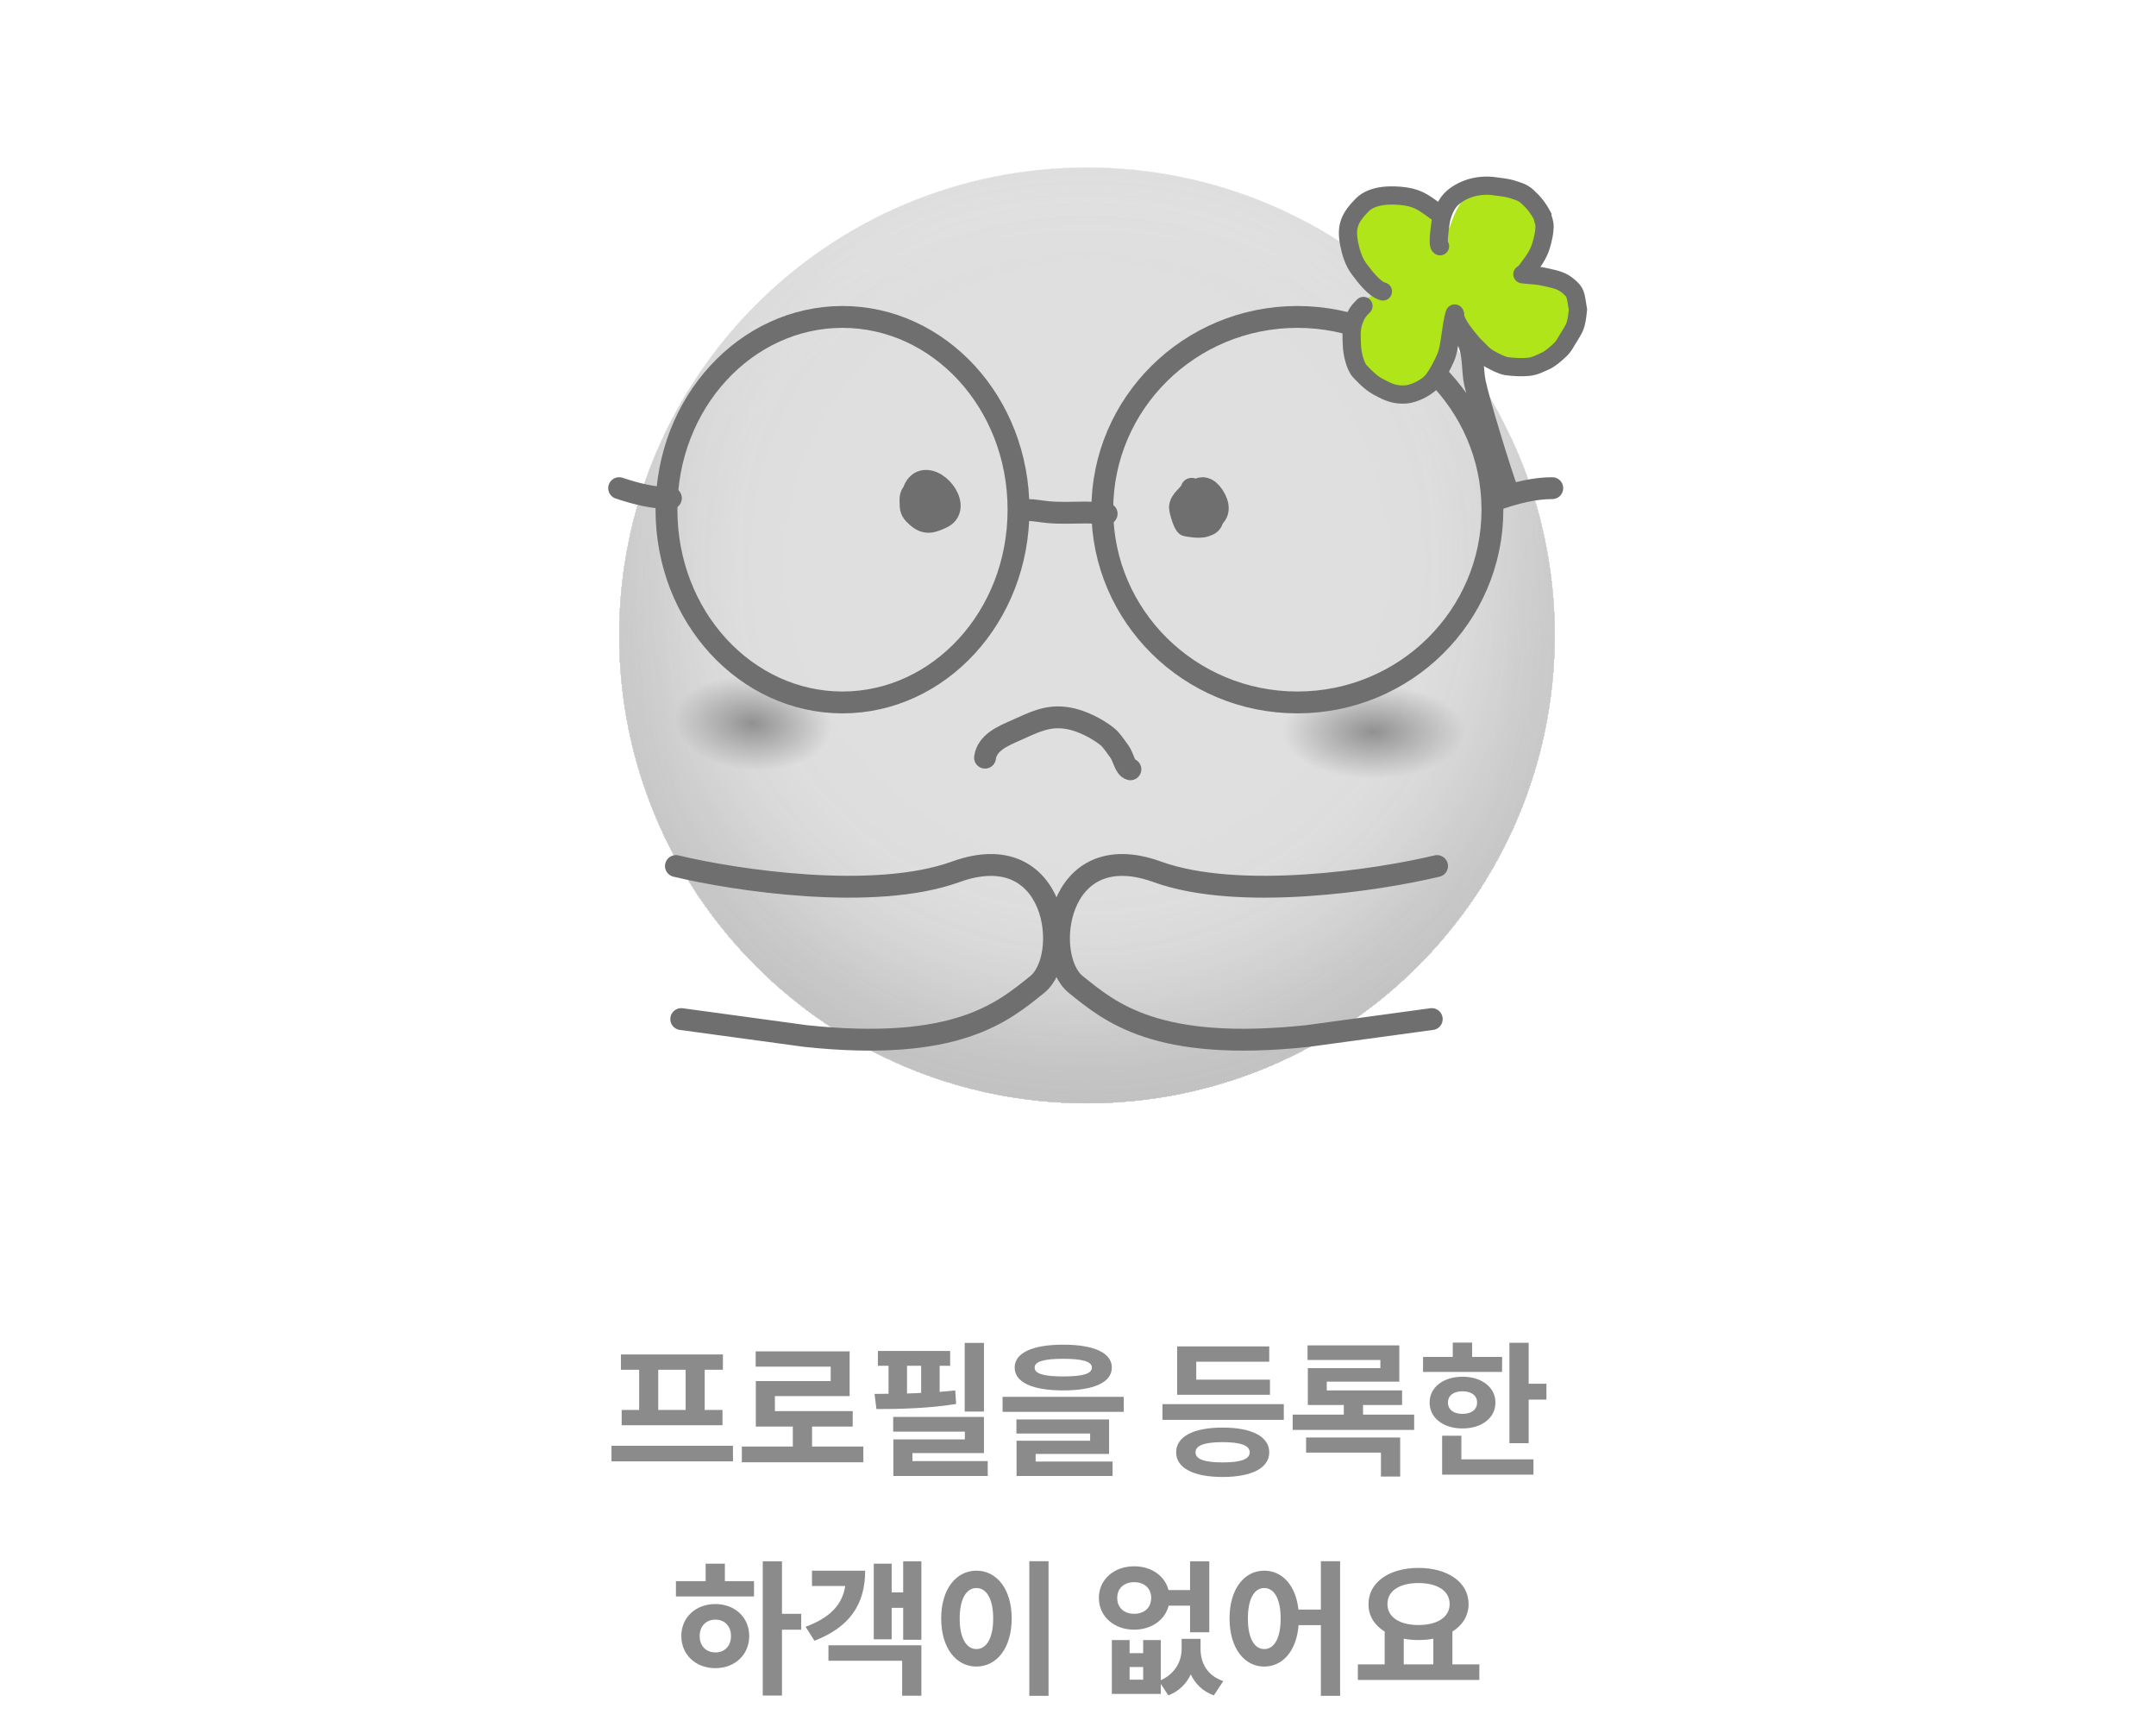
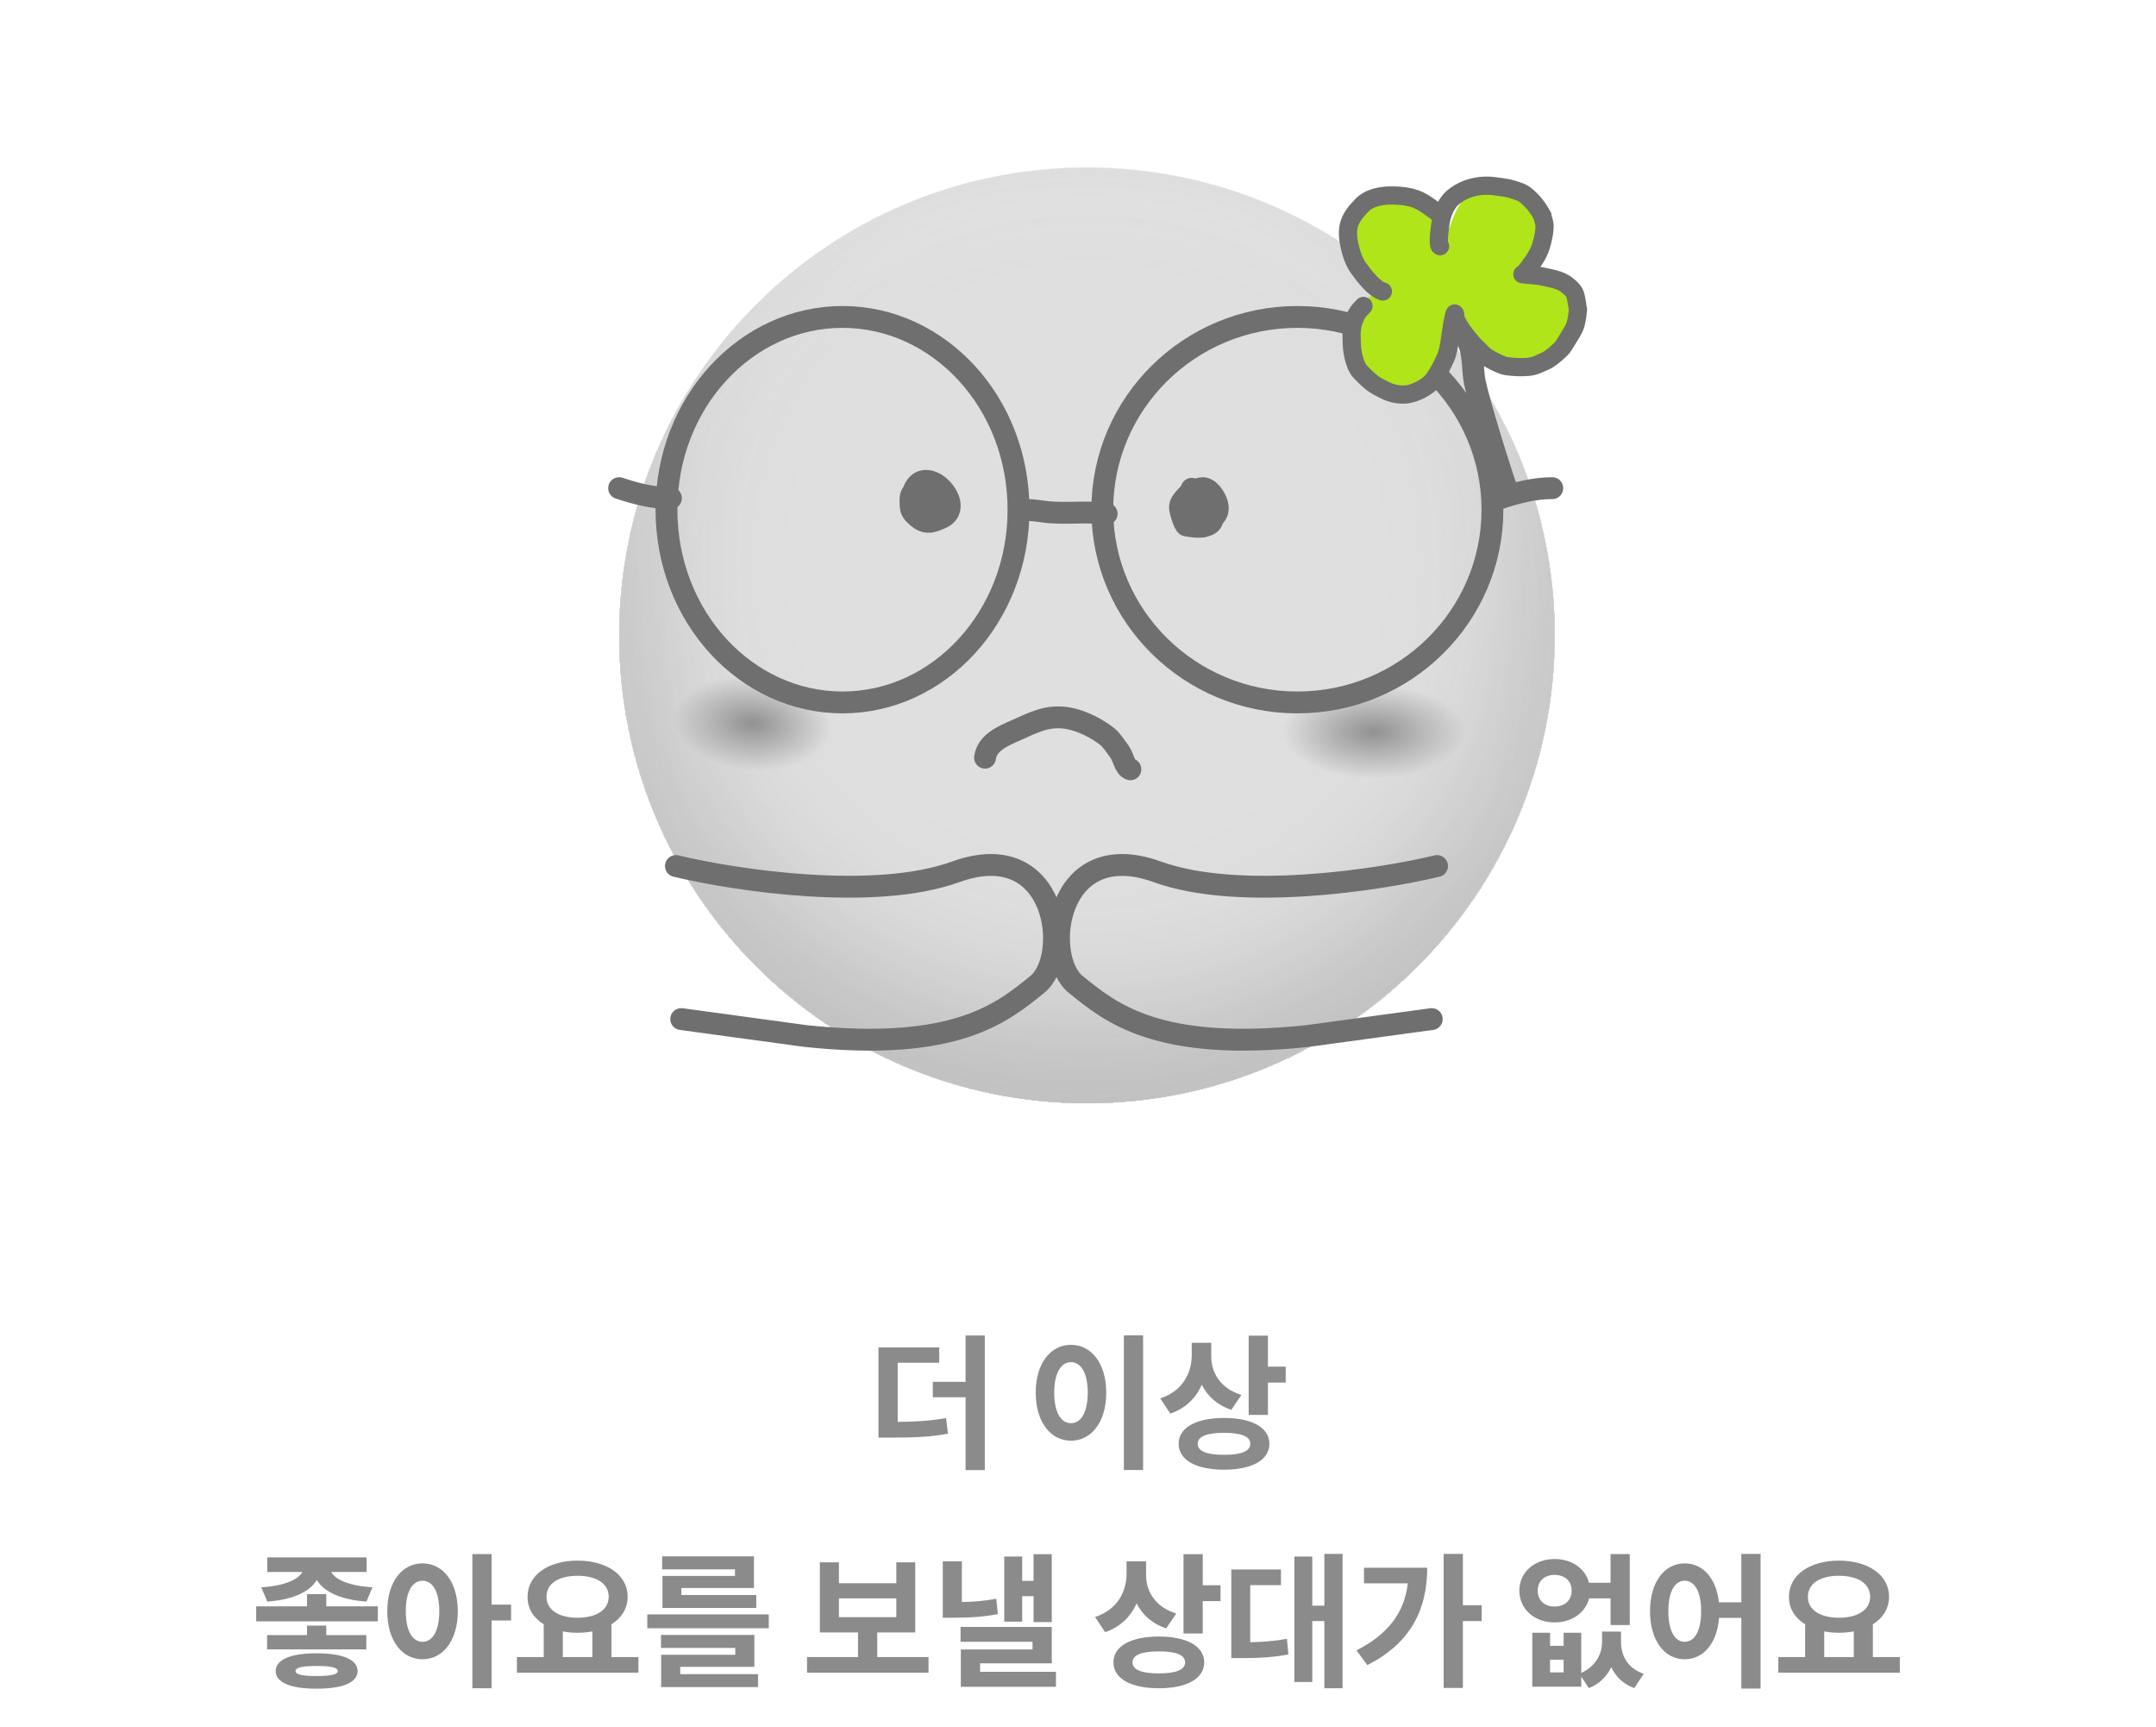
<svg xmlns="http://www.w3.org/2000/svg" width="296" height="237" viewBox="0 0 296 237" fill="none">
  <g filter="url(#filter0_ii_3050_6921)">
    <circle cx="149.23" cy="87.209" r="64.209" fill="#DFDFDF" />
  </g>
  <ellipse cx="188.576" cy="100.449" rx="12.576" ry="6.449" fill="url(#paint0_radial_3050_6921)" />
  <ellipse cx="103.319" cy="99.305" rx="10.832" ry="6.449" transform="rotate(4.6482 103.319 99.3053)" fill="url(#paint1_radial_3050_6921)" />
-   <path d="M139.833 69.956C139.833 84.69 128.895 96.412 115.666 96.412C102.438 96.412 91.5 84.69 91.5 69.956C91.5 55.221 102.438 43.5 115.666 43.5C128.895 43.5 139.833 55.221 139.833 69.956Z" stroke="#6F6F6F" stroke-width="3" />
+   <path d="M139.833 69.956C139.833 84.69 128.895 96.412 115.667 96.412C102.438 96.412 91.5 84.69 91.5 69.956C91.5 55.221 102.438 43.5 115.667 43.5C128.895 43.5 139.833 55.221 139.833 69.956Z" stroke="#6F6F6F" stroke-width="3" />
  <path d="M204.899 69.956C204.899 84.551 192.925 96.412 178.117 96.412C163.31 96.412 151.335 84.551 151.335 69.956C151.335 55.361 163.31 43.5 178.117 43.5C192.925 43.5 204.899 55.361 204.899 69.956Z" stroke="#6F6F6F" stroke-width="3" />
-   <path d="M141 70C142.027 70 142.997 70.217 144.018 70.304C145.731 70.449 147.483 70.342 149.201 70.342C150.117 70.342 150.99 70.513 151.935 70.513" stroke="#6F6F6F" stroke-width="3" stroke-linecap="round" />
+   <path d="M141 70C142.027 70 142.997 70.217 144.019 70.304C145.731 70.449 147.483 70.342 149.201 70.342C150.117 70.342 150.99 70.513 151.935 70.513" stroke="#6F6F6F" stroke-width="3" stroke-linecap="round" />
  <path d="M92.114 68.377C89.67 68.377 87.25 67.75 85 67" stroke="#6F6F6F" stroke-width="3" stroke-linecap="round" />
  <path d="M213.114 67C210.67 67 208.25 67.627 206 68.377" stroke="#6F6F6F" stroke-width="3" stroke-linecap="round" />
-   <path d="M125.472 67.636C124.88 67.71 125.013 68.791 125.013 69.192C125.013 70.051 125.268 70.35 125.879 70.9C127.119 72.016 127.968 71.652 129.258 71.079C132.06 69.833 129.059 65.526 126.734 66.043C125.433 66.332 124.87 68.42 125.599 69.358C125.831 69.656 126.812 70.483 127.18 70.377C127.768 70.209 127.537 69.051 127.537 68.605C127.537 68.27 127.087 67.32 126.797 67.866C126.356 68.7 126.127 69.798 126.734 70.607C127.181 71.203 127.898 70.787 128.238 70.39C128.873 69.649 128.205 68.594 127.996 69.013" stroke="#6F6F6F" stroke-width="3" stroke-linecap="round" />
-   <path d="M163.606 67.088C163.343 67.966 162 68.589 162 69.663C162 70.099 162.599 72.099 162.918 72.136C163.719 72.23 165.591 72.654 166.079 71.677C166.447 70.942 166.109 69.536 165.672 68.923C163.887 66.425 161.683 69.984 163.377 71.677C163.958 72.259 165.828 72.446 166.309 71.677C166.905 70.723 166.497 69.534 165.786 68.681C165.205 67.984 164.749 67.754 163.721 68.133C162.13 68.719 162.88 69.633 163.606 70.632C164.141 71.367 165.483 71.619 166.245 71.218C167.505 70.555 167.387 69.276 166.589 68.056C165.055 65.71 163.147 67.687 163.147 69.956C163.147 71.088 165.319 71.218 166.118 71.218C167.101 71.218 166.799 69.552 166.589 68.923" stroke="#6F6F6F" stroke-width="3" stroke-linecap="round" />
+   <path d="M125.472 67.636C124.88 67.71 125.013 68.791 125.013 69.192C125.013 70.051 125.268 70.35 125.88 70.9C127.119 72.016 127.968 71.652 129.258 71.079C132.06 69.833 129.059 65.526 126.734 66.043C125.433 66.332 124.87 68.42 125.599 69.358C125.831 69.656 126.812 70.483 127.18 70.377C127.768 70.209 127.537 69.051 127.537 68.605C127.537 68.27 127.087 67.32 126.798 67.866C126.356 68.7 126.127 69.798 126.734 70.607C127.181 71.203 127.898 70.787 128.238 70.39C128.873 69.649 128.205 68.594 127.996 69.013" stroke="#6F6F6F" stroke-width="3" stroke-linecap="round" />
+   <path d="M163.606 67.088C163.343 67.966 162 68.589 162 69.663C162 70.099 162.599 72.099 162.918 72.136C163.719 72.23 165.591 72.654 166.08 71.677C166.447 70.942 166.109 69.536 165.672 68.923C163.887 66.425 161.684 69.984 163.377 71.677C163.958 72.259 165.828 72.446 166.309 71.677C166.905 70.723 166.497 69.534 165.786 68.681C165.205 67.984 164.749 67.754 163.721 68.133C162.13 68.719 162.88 69.633 163.606 70.632C164.141 71.367 165.483 71.619 166.245 71.218C167.505 70.555 167.387 69.276 166.59 68.056C165.055 65.71 163.147 67.687 163.147 69.956C163.147 71.088 165.319 71.218 166.118 71.218C167.102 71.218 166.799 69.552 166.59 68.923" stroke="#6F6F6F" stroke-width="3" stroke-linecap="round" />
  <path d="M197.298 118.866C189.162 120.819 170.091 123.714 158.896 119.665C144.902 114.603 142.982 131.337 147.7 135.129C152.418 138.921 158.765 144.391 179.473 142.202L196.568 139.872" stroke="#6F6F6F" stroke-width="3" stroke-linecap="round" />
-   <path d="M92.797 118.866C100.934 120.819 120.004 123.714 131.199 119.665C145.193 114.603 147.113 131.337 142.395 135.129C137.677 138.921 131.33 144.391 110.623 142.202L93.527 139.872" stroke="#6F6F6F" stroke-width="3" stroke-linecap="round" />
+   <path d="M92.797 118.866C100.933 120.819 120.004 123.714 131.199 119.665C145.193 114.603 147.113 131.337 142.395 135.129C137.677 138.921 131.33 144.391 110.623 142.202L93.527 139.872" stroke="#6F6F6F" stroke-width="3" stroke-linecap="round" />
  <path d="M199.659 42.065C199.503 43.139 200.698 45.319 201.342 46.463C202.416 48.372 202.087 50.561 202.482 52.481C203.045 55.218 205.96 64.677 206.969 67.417" stroke="#6F6F6F" stroke-width="3" stroke-linecap="round" />
  <path d="M209.377 38.403C211.898 36.137 215.145 30.557 207.966 26.359C202.951 23.427 200.254 27.121 198.975 31.392C197.868 26.829 191.363 26.637 188.671 27.547C181.443 30.516 185.512 36.423 188.989 40.26C186.276 41.55 185.054 42.891 184.842 44.358L184.838 46.157C185.556 49.067 188.37 54.824 193.879 54.571C199.388 54.317 199.996 46.249 199.612 42.248C200.785 44.435 203.98 49.501 207.69 50.039C210.784 50.487 212.039 50.889 215.845 44.601C218.889 39.57 212.801 38.373 209.377 38.403Z" fill="#B0E519" />
  <path d="M189.862 40.002C188.645 39.685 187.278 37.831 186.55 36.855C185.848 35.915 185.437 34.565 185.218 33.422C184.765 31.058 185.299 29.887 187.021 28.129C188.423 26.697 191.116 26.695 192.944 26.96C194.958 27.252 195.806 28.095 197.381 29.19" stroke="#6F6F6F" stroke-width="2.5" stroke-linecap="round" />
  <path d="M197.706 33.799C197.305 33.689 197.713 31.014 197.784 30.526C197.955 29.346 198.541 27.894 199.47 27.111C201.056 25.774 203.203 25.272 205.248 25.569C206.082 25.69 206.949 25.753 207.749 26.031C208.476 26.283 208.964 26.339 209.702 26.997C210.548 27.751 211.159 28.514 211.762 29.647C211.766 29.991 212.153 30.615 212.038 31.413C211.968 32.5 211.587 33.733 211.436 34.129C210.916 35.501 209.993 36.51 209.364 37.414" stroke="#6F6F6F" stroke-width="2.5" stroke-linecap="round" />
-   <path d="M199.771 43.203C199.734 44.303 201.385 46.237 202.279 47.292C203.396 48.328 203.577 48.761 204.67 49.348C205.22 49.643 206.196 50.159 206.826 50.251C207.723 50.38 208.983 50.448 209.887 50.345C210.818 50.239 211.375 49.886 212.164 49.548C212.828 49.264 213.56 48.597 214.097 48.105C214.76 47.499 214.882 47.053 215.61 45.932C216.073 45.087 216.413 44.92 216.641 42.501C216.275 40.289 216.353 40.186 215.395 39.34C214.514 38.563 213.768 38.381 212.223 38.043C210.679 37.705 210.126 37.801 209.008 37.639" stroke="#6F6F6F" stroke-width="2.5" stroke-linecap="round" />
-   <path d="M199.719 43.029C199.183 44.606 199.122 47.652 198.473 49.097C198.006 50.136 197.415 51.32 196.7 52.234C196.071 53.039 194.347 54.04 192.97 54.14C191.643 54.237 190.637 53.861 189.529 53.245C188.448 52.756 187.612 51.915 186.72 50.987C186.016 50.256 185.638 48.376 185.603 47.407C185.567 46.406 185.467 45.359 185.788 44.238C186.218 43.042 186.468 42.712 187.193 41.995" stroke="#6F6F6F" stroke-width="2.5" stroke-linecap="round" />
+   <path d="M199.771 43.203C199.734 44.303 201.385 46.237 202.279 47.292C203.396 48.328 203.577 48.761 204.67 49.348C205.22 49.643 206.196 50.159 206.826 50.251C207.723 50.38 208.983 50.448 209.887 50.345C210.818 50.239 211.375 49.886 212.164 49.548C212.828 49.264 213.56 48.597 214.097 48.105C214.76 47.499 214.882 47.053 215.61 45.932C216.073 45.087 216.413 44.92 216.641 42.501C216.275 40.289 216.354 40.186 215.395 39.34C214.514 38.563 213.768 38.381 212.224 38.043C210.68 37.705 210.126 37.801 209.008 37.639" stroke="#6F6F6F" stroke-width="2.5" stroke-linecap="round" />
+   <path d="M199.719 43.029C199.183 44.606 199.123 47.652 198.473 49.097C198.006 50.136 197.415 51.32 196.701 52.234C196.071 53.039 194.347 54.04 192.97 54.14C191.644 54.237 190.637 53.861 189.529 53.245C188.448 52.756 187.612 51.915 186.72 50.987C186.017 50.256 185.638 48.376 185.603 47.407C185.568 46.406 185.467 45.359 185.788 44.238C186.218 43.042 186.468 42.712 187.193 41.995" stroke="#6F6F6F" stroke-width="2.5" stroke-linecap="round" />
  <path d="M135.237 103.992C135.513 101.928 137.725 101.013 139.346 100.295C142.001 99.12 143.84 98.083 146.694 98.589C148.514 98.911 150.62 99.986 151.994 101.079C152.581 101.546 153.108 102.362 153.67 103.128C154.264 103.937 154.412 105.368 155.194 105.589" stroke="#6F6F6F" stroke-width="3" stroke-linecap="round" />
-   <path d="M94.13 193.52H90.37V188H94.13V193.52ZM87.75 193.52H85.35V195.62H99.19V193.52H96.75V188H99.25V185.9H85.25V188H87.75V193.52ZM83.95 198.44V200.58H100.63V198.44H83.95ZM111.488 198.54V195.8H117.068V193.68H106.388V191.62H116.648V185.48H103.748V187.58H114.048V189.56H103.768V195.8H108.848V198.54H101.848V200.7H118.528V198.54H111.488ZM135.087 184.32H132.447V193.74H135.087V184.32ZM124.527 187.46H126.467V191.18C125.827 191.22 125.167 191.24 124.527 191.26V187.46ZM131.147 190.84C130.447 190.92 129.747 190.98 129.007 191.04V187.46H130.447V185.42H120.527V187.46H121.987V191.3L120.067 191.32L120.327 193.4C123.507 193.4 127.647 193.3 131.267 192.7L131.147 190.84ZM125.267 200.54V199.44H135.087V194.48H122.627V196.5H132.467V197.56H122.647V202.58H135.607V200.54H125.267ZM145.965 186.5C148.645 186.5 149.905 186.88 149.905 187.7C149.905 188.56 148.645 188.92 145.965 188.92C143.305 188.92 142.045 188.56 142.045 187.7C142.045 186.88 143.305 186.5 145.965 186.5ZM145.965 190.84C150.185 190.84 152.645 189.74 152.645 187.7C152.645 185.68 150.185 184.56 145.965 184.56C141.765 184.56 139.305 185.68 139.305 187.7C139.305 189.74 141.765 190.84 145.965 190.84ZM142.185 199.56H152.265V194.82H139.545V196.76H149.665V197.74H139.565V202.58H152.745V200.6H142.185V199.56ZM137.645 191.72V193.78H154.285V191.72H137.645ZM174.355 189.36H164.235V186.9H174.255V184.8H161.615V191.44H174.355V189.36ZM167.855 200.72C165.395 200.72 164.135 200.3 164.135 199.34C164.135 198.38 165.395 197.94 167.855 197.94C170.315 197.94 171.575 198.38 171.575 199.34C171.575 200.3 170.315 200.72 167.855 200.72ZM167.855 195.94C163.875 195.94 161.475 197.16 161.475 199.34C161.475 201.5 163.875 202.72 167.855 202.72C171.835 202.72 174.255 201.5 174.255 199.34C174.255 197.16 171.835 195.94 167.855 195.94ZM159.595 192.72V194.88H176.255V192.72H159.595ZM179.313 199.38H189.593V202.66H192.233V197.3H179.313V199.38ZM187.133 194.16V192.84H192.493V190.84H182.153V189.64H192.113V184.66H179.513V186.66H189.513V187.78H179.553V192.84H184.493V194.16H177.473V196.26H194.153V194.16H187.133ZM206.232 186.24H202.112V184.28H199.452V186.24H195.372V188.3H206.212L206.232 186.24ZM198.792 192.5C198.792 191.5 199.612 190.96 200.792 190.96C201.952 190.96 202.792 191.5 202.792 192.5C202.792 193.52 201.952 194.06 200.792 194.06C199.612 194.06 198.792 193.52 198.792 192.5ZM205.312 192.5C205.312 190.42 203.432 188.96 200.792 188.96C198.152 188.96 196.272 190.42 196.272 192.5C196.272 194.62 198.152 196.06 200.792 196.06C203.432 196.06 205.312 194.62 205.312 192.5ZM200.632 197.06H197.992V202.4H210.532V200.3H200.632V197.06ZM209.872 189.92V184.3H207.232V198.08H209.872V192.1H212.312V189.92H209.872ZM98.219 226.8C96.979 226.8 96.059 225.96 96.059 224.56C96.059 223.16 96.979 222.3 98.219 222.3C99.459 222.3 100.359 223.16 100.359 224.54C100.359 225.96 99.459 226.8 98.219 226.8ZM98.219 220.16C95.539 220.16 93.539 221.98 93.539 224.54C93.539 227.14 95.539 228.96 98.219 228.96C100.879 228.96 102.859 227.14 102.859 224.54C102.859 221.98 100.879 220.16 98.219 220.16ZM99.519 214.62H96.879V217.02H92.799V219.12H103.519V217.02H99.519V214.62ZM109.999 221.5H107.359V214.3H104.719V232.72H107.359V223.68H109.999V221.5ZM111.478 215.58V217.68H116.038C115.678 220.16 114.038 222.02 110.597 223.28L111.818 225.2C116.618 223.34 118.778 220.24 118.778 215.58H111.478ZM113.738 227.94H123.858V232.74H126.498V225.82H113.738V227.94ZM123.998 214.3V218.56H122.418V214.62H119.958V225H122.418V220.68H123.998V225.06H126.498V214.3H123.998ZM141.316 214.28V232.76H143.956V214.28H141.316ZM134.056 215.58C131.276 215.58 129.216 218.1 129.216 222.14C129.216 226.2 131.276 228.74 134.056 228.74C136.836 228.74 138.896 226.2 138.896 222.14C138.896 218.1 136.836 215.58 134.056 215.58ZM134.056 217.96C135.416 217.96 136.356 219.42 136.356 222.14C136.356 224.88 135.416 226.34 134.056 226.34C132.696 226.34 131.756 224.88 131.756 222.14C131.756 219.42 132.696 217.96 134.056 217.96ZM153.386 219.32C153.386 217.96 154.366 217.16 155.706 217.16C157.066 217.16 158.046 217.96 158.046 219.32C158.046 220.7 157.066 221.5 155.706 221.5C154.366 221.5 153.386 220.7 153.386 219.32ZM163.386 220.38V224.04H166.026V214.3H163.386V218.24H160.426C159.926 216.28 158.066 214.98 155.706 214.98C152.946 214.98 150.866 216.8 150.866 219.32C150.866 221.86 152.946 223.68 155.706 223.68C158.066 223.68 159.946 222.36 160.446 220.38H163.386ZM156.946 230.54H155.086V228.8H156.946V230.54ZM164.826 224.94H162.226V226.32C162.226 227.98 161.386 229.68 159.366 230.62V225.1H156.946V226.9H155.086V225.1H152.646V232.5H159.366V231.12L160.406 232.7C161.886 232.12 162.886 231.08 163.486 229.82C164.086 231.1 165.106 232.14 166.646 232.7L167.946 230.74C165.706 229.96 164.826 228.22 164.826 226.32V224.94ZM173.564 226.34C172.224 226.34 171.324 224.88 171.324 222.14C171.324 219.42 172.224 217.96 173.564 217.96C174.924 217.96 175.824 219.42 175.824 222.14C175.824 224.88 174.924 226.34 173.564 226.34ZM181.344 214.28V220.92H178.264C177.904 217.6 176.044 215.58 173.564 215.58C170.824 215.58 168.804 218.1 168.804 222.14C168.804 226.2 170.824 228.74 173.564 228.74C176.124 228.74 178.004 226.58 178.284 223.06H181.344V232.76H183.984V214.28H181.344ZM192.723 224.92C193.363 225.04 194.023 225.1 194.743 225.1C195.463 225.1 196.143 225.04 196.783 224.92V228.44H192.723V224.92ZM194.743 217.28C197.303 217.28 199.023 218.32 199.023 220.16C199.023 221.98 197.303 223.04 194.743 223.04C192.183 223.04 190.483 221.98 190.483 220.16C190.483 218.32 192.183 217.28 194.743 217.28ZM199.403 228.44V223.94C200.783 223.08 201.623 221.76 201.623 220.16C201.623 217.14 198.723 215.2 194.743 215.2C190.783 215.2 187.883 217.14 187.883 220.16C187.863 221.76 188.703 223.08 190.103 223.94V228.44H186.423V230.58H203.103V228.44H199.403Z" fill="#8B8B8B" />
+   <path d="M123.247 187.04H128.947V184.94H120.607V197.32H122.107C125.467 197.32 127.667 197.24 130.147 196.78L129.887 194.64C127.787 195 125.887 195.14 123.247 195.16V187.04ZM132.567 183.3V189.66H128.067V191.78H132.567V201.78H135.207V183.3H132.567ZM154.296 183.28V201.76H156.936V183.28H154.296ZM147.036 184.58C144.256 184.58 142.196 187.1 142.196 191.14C142.196 195.2 144.256 197.74 147.036 197.74C149.816 197.74 151.876 195.2 151.876 191.14C151.876 187.1 149.816 184.58 147.036 184.58ZM147.036 186.96C148.396 186.96 149.336 188.42 149.336 191.14C149.336 193.88 148.396 195.34 147.036 195.34C145.676 195.34 144.736 193.88 144.736 191.14C144.736 188.42 145.676 186.96 147.036 186.96ZM170.435 191.46C167.535 190.56 166.295 188.4 166.295 186.18V184.3H163.615V185.96C163.615 188.46 162.375 190.92 159.295 191.94L160.675 194.02C162.775 193.3 164.195 191.88 164.995 190.06C165.775 191.62 167.115 192.86 169.055 193.5L170.435 191.46ZM168.055 199.68C165.695 199.68 164.435 199.2 164.435 198.16C164.435 197.14 165.695 196.66 168.055 196.66C170.395 196.66 171.655 197.14 171.655 198.16C171.655 199.2 170.395 199.68 168.055 199.68ZM168.055 194.62C164.215 194.62 161.815 195.94 161.815 198.16C161.815 200.4 164.215 201.72 168.055 201.72C171.875 201.72 174.275 200.4 174.275 198.16C174.275 195.94 171.875 194.62 168.055 194.62ZM174.075 187.58V183.32H171.435V194.2H174.075V189.76H176.515V187.58H174.075ZM36.693 219.82C40.233 219.58 42.532 218.46 43.492 216.86C44.453 218.46 46.773 219.58 50.312 219.82L51.133 217.86C47.812 217.66 46.013 216.76 45.472 215.76H50.333V213.76H36.693V215.76H41.513C40.972 216.76 39.172 217.66 35.873 217.86L36.693 219.82ZM43.453 230.04C41.532 230.04 40.572 229.84 40.572 229.36C40.572 228.86 41.532 228.66 43.453 228.66C45.392 228.66 46.373 228.86 46.373 229.36C46.373 229.84 45.392 230.04 43.453 230.04ZM43.453 226.92C39.913 226.92 37.852 227.78 37.852 229.36C37.852 230.94 39.913 231.78 43.453 231.78C47.032 231.78 49.093 230.94 49.093 229.36C49.093 227.78 47.032 226.92 43.453 226.92ZM44.792 223.12H42.153V224.42H36.672V226.38H50.292V224.42H44.792V223.12ZM44.792 220.48V218.8H42.153V220.48H35.172V222.54H51.873V220.48H44.792ZM58.011 225.34C56.631 225.34 55.711 223.88 55.711 221.14C55.711 218.42 56.631 216.96 58.011 216.96C59.371 216.96 60.311 218.42 60.311 221.14C60.311 223.88 59.371 225.34 58.011 225.34ZM58.011 214.58C55.211 214.58 53.171 217.1 53.171 221.14C53.171 225.2 55.211 227.74 58.011 227.74C60.791 227.74 62.851 225.2 62.851 221.14C62.851 217.1 60.791 214.58 58.011 214.58ZM70.171 220.24H67.491V213.3H64.851V231.72H67.491V222.42H70.171V220.24ZM77.269 223.92C77.909 224.04 78.569 224.1 79.289 224.1C80.009 224.1 80.689 224.04 81.329 223.92V227.44H77.269V223.92ZM79.289 216.28C81.849 216.28 83.569 217.32 83.569 219.16C83.569 220.98 81.849 222.04 79.289 222.04C76.729 222.04 75.029 220.98 75.029 219.16C75.029 217.32 76.729 216.28 79.289 216.28ZM83.949 227.44V222.94C85.329 222.08 86.169 220.76 86.169 219.16C86.169 216.14 83.269 214.2 79.289 214.2C75.329 214.2 72.429 216.14 72.429 219.16C72.409 220.76 73.249 222.08 74.649 222.94V227.44H70.969V229.58H87.649V227.44H83.949ZM100.908 216.3H90.948V220.7H103.828V218.92H93.548V217.96H103.508V213.62H90.908V215.4H100.908V216.3ZM93.388 228.78H103.568V224.4H90.748V226.18H100.948V227.12H90.768V231.56H104.068V229.78H93.388V228.78ZM88.868 221.58V223.48H105.548V221.58H88.868ZM115.178 219.38H123.058V221.96H115.178V219.38ZM120.438 227.44V224.06H125.658V214.44H123.058V217.3H115.178V214.44H112.558V224.06H117.798V227.44H110.798V229.58H127.478V227.44H120.438ZM140.336 219.08H141.896V222.64H144.396V213.32H141.896V216.98H140.336V213.64H137.876V222.58H140.336V219.08ZM136.776 219.44C135.096 219.74 133.656 219.86 132.056 219.88V214.3H129.436V222.04H130.656C132.916 222.04 134.816 221.96 136.996 221.54L136.776 219.44ZM134.556 229.46V228.3H144.396V223.3H131.876V225.34H141.756V226.4H131.916V231.52H144.976V229.46H134.556ZM161.486 221.46C158.586 220.56 157.346 218.4 157.346 216.18V214.3H154.666V215.96C154.666 218.46 153.426 220.92 150.346 221.94L151.726 224.02C153.826 223.3 155.246 221.88 156.046 220.06C156.826 221.62 158.166 222.86 160.106 223.5L161.486 221.46ZM159.106 229.68C156.746 229.68 155.486 229.2 155.486 228.16C155.486 227.14 156.746 226.66 159.106 226.66C161.446 226.66 162.706 227.14 162.706 228.16C162.706 229.2 161.446 229.68 159.106 229.68ZM159.106 224.62C155.266 224.62 152.866 225.94 152.866 228.16C152.866 230.4 155.266 231.72 159.106 231.72C162.926 231.72 165.326 230.4 165.326 228.16C165.326 225.94 162.926 224.62 159.106 224.62ZM165.126 217.58V213.32H162.486V224.2H165.126V219.76H167.566V217.58H165.126ZM171.644 217.56H175.864V215.42H169.044V227.58H170.324C172.684 227.58 174.644 227.5 176.884 227.08L176.684 224.94C174.924 225.26 173.364 225.36 171.644 225.4V217.56ZM181.824 213.28V220.38H180.164V213.64H177.704V230.86H180.164V222.5H181.824V231.72H184.324V213.28H181.824ZM187.263 215.18V217.32H193.283C192.803 221.4 190.523 224.32 186.243 226.52L187.723 228.54C193.843 225.44 195.943 220.7 195.943 215.18H187.263ZM203.423 220.32H200.843V213.28H198.203V231.68H200.843V222.5H203.423V220.32ZM211.112 218.32C211.112 216.96 212.092 216.16 213.432 216.16C214.792 216.16 215.772 216.96 215.772 218.32C215.772 219.7 214.792 220.5 213.432 220.5C212.092 220.5 211.112 219.7 211.112 218.32ZM221.112 219.38V223.04H223.752V213.3H221.112V217.24H218.152C217.652 215.28 215.792 213.98 213.432 213.98C210.672 213.98 208.592 215.8 208.592 218.32C208.592 220.86 210.672 222.68 213.432 222.68C215.792 222.68 217.672 221.36 218.172 219.38H221.112ZM214.672 229.54H212.812V227.8H214.672V229.54ZM222.552 223.94H219.952V225.32C219.952 226.98 219.112 228.68 217.092 229.62V224.1H214.672V225.9H212.812V224.1H210.372V231.5H217.092V230.12L218.132 231.7C219.612 231.12 220.612 230.08 221.212 228.82C221.812 230.1 222.832 231.14 224.372 231.7L225.672 229.74C223.412 228.96 222.552 227.22 222.552 225.32V223.94ZM231.291 225.34C229.951 225.34 229.051 223.88 229.051 221.14C229.051 218.42 229.951 216.96 231.291 216.96C232.651 216.96 233.551 218.42 233.551 221.14C233.551 223.88 232.651 225.34 231.291 225.34ZM239.071 213.28V219.92H235.991C235.631 216.6 233.771 214.58 231.291 214.58C228.551 214.58 226.531 217.1 226.531 221.14C226.531 225.2 228.551 227.74 231.291 227.74C233.851 227.74 235.731 225.58 236.011 222.06H239.071V231.76H241.711V213.28H239.071ZM250.449 223.92C251.089 224.04 251.749 224.1 252.469 224.1C253.189 224.1 253.869 224.04 254.509 223.92V227.44H250.449V223.92ZM252.469 216.28C255.029 216.28 256.749 217.32 256.749 219.16C256.749 220.98 255.029 222.04 252.469 222.04C249.909 222.04 248.209 220.98 248.209 219.16C248.209 217.32 249.909 216.28 252.469 216.28ZM257.129 227.44V222.94C258.509 222.08 259.349 220.76 259.349 219.16C259.349 216.14 256.449 214.2 252.469 214.2C248.509 214.2 245.609 216.14 245.609 219.16C245.589 220.76 246.429 222.08 247.829 222.94V227.44H244.149V229.58H260.829V227.44H257.129Z" fill="#8B8B8B" />
  <defs>
    <filter id="filter0_ii_3050_6921" x="85.021" y="13" width="128.419" height="142.419" filterUnits="userSpaceOnUse" color-interpolation-filters="sRGB">
      <feFlood flood-opacity="0" result="BackgroundImageFix" />
      <feBlend mode="normal" in="SourceGraphic" in2="BackgroundImageFix" result="shape" />
      <feColorMatrix in="SourceAlpha" type="matrix" values="0 0 0 0 0 0 0 0 0 0 0 0 0 0 0 0 0 0 127 0" result="hardAlpha" />
      <feOffset dy="4" />
      <feGaussianBlur stdDeviation="5" />
      <feComposite in2="hardAlpha" operator="arithmetic" k2="-1" k3="1" />
      <feColorMatrix type="matrix" values="0 0 0 0 1 0 0 0 0 1 0 0 0 0 1 0 0 0 0.25 0" />
      <feBlend mode="normal" in2="shape" result="effect1_innerShadow_3050_6921" />
      <feColorMatrix in="SourceAlpha" type="matrix" values="0 0 0 0 0 0 0 0 0 0 0 0 0 0 0 0 0 0 127 0" result="hardAlpha" />
      <feOffset dy="-10" />
      <feGaussianBlur stdDeviation="10" />
      <feComposite in2="hardAlpha" operator="arithmetic" k2="-1" k3="1" />
      <feColorMatrix type="matrix" values="0 0 0 0 0.4 0 0 0 0 0.4 0 0 0 0 0.4 0 0 0 0.3 0" />
      <feBlend mode="normal" in2="effect1_innerShadow_3050_6921" result="effect2_innerShadow_3050_6921" />
    </filter>
    <radialGradient id="paint0_radial_3050_6921" cx="0" cy="0" r="1" gradientUnits="userSpaceOnUse" gradientTransform="translate(188.576 100.449) rotate(90) scale(6.44869 12.5764)">
      <stop stop-color="#919191" />
      <stop offset="1" stop-color="#909090" stop-opacity="0" />
    </radialGradient>
    <radialGradient id="paint1_radial_3050_6921" cx="0" cy="0" r="1" gradientUnits="userSpaceOnUse" gradientTransform="translate(103.319 99.3053) rotate(90) scale(6.44869 10.8325)">
      <stop stop-color="#919191" />
      <stop offset="1" stop-color="#909090" stop-opacity="0" />
    </radialGradient>
  </defs>
</svg>
